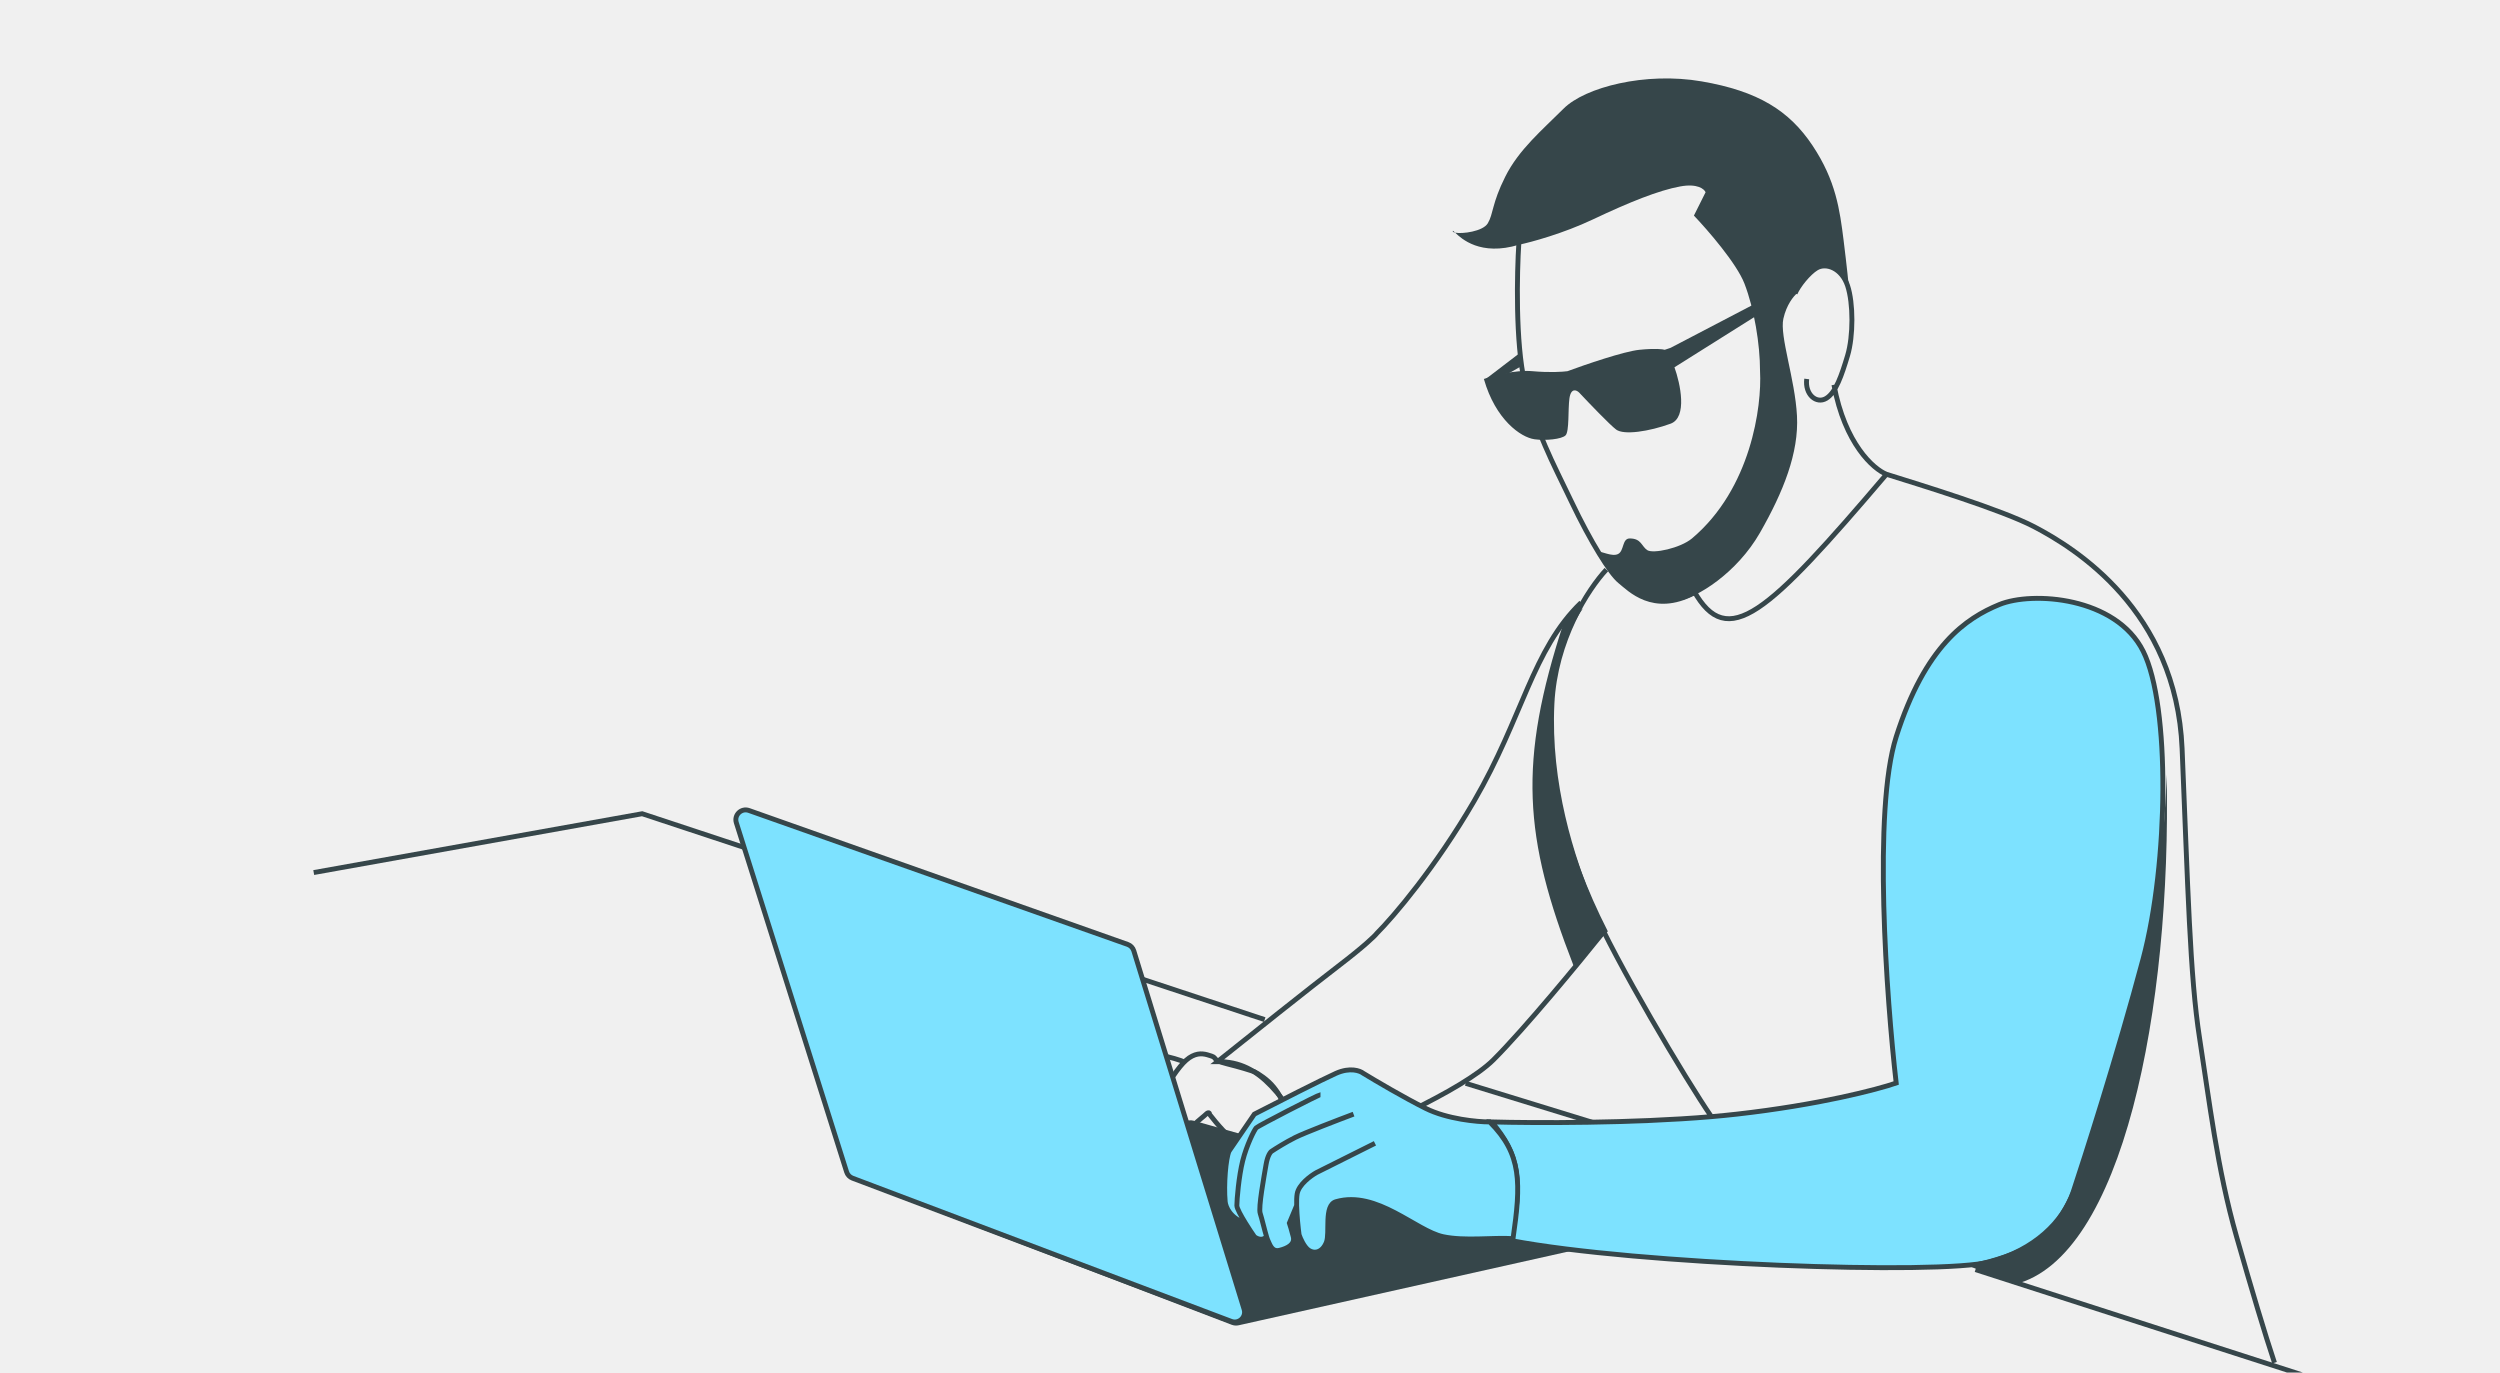
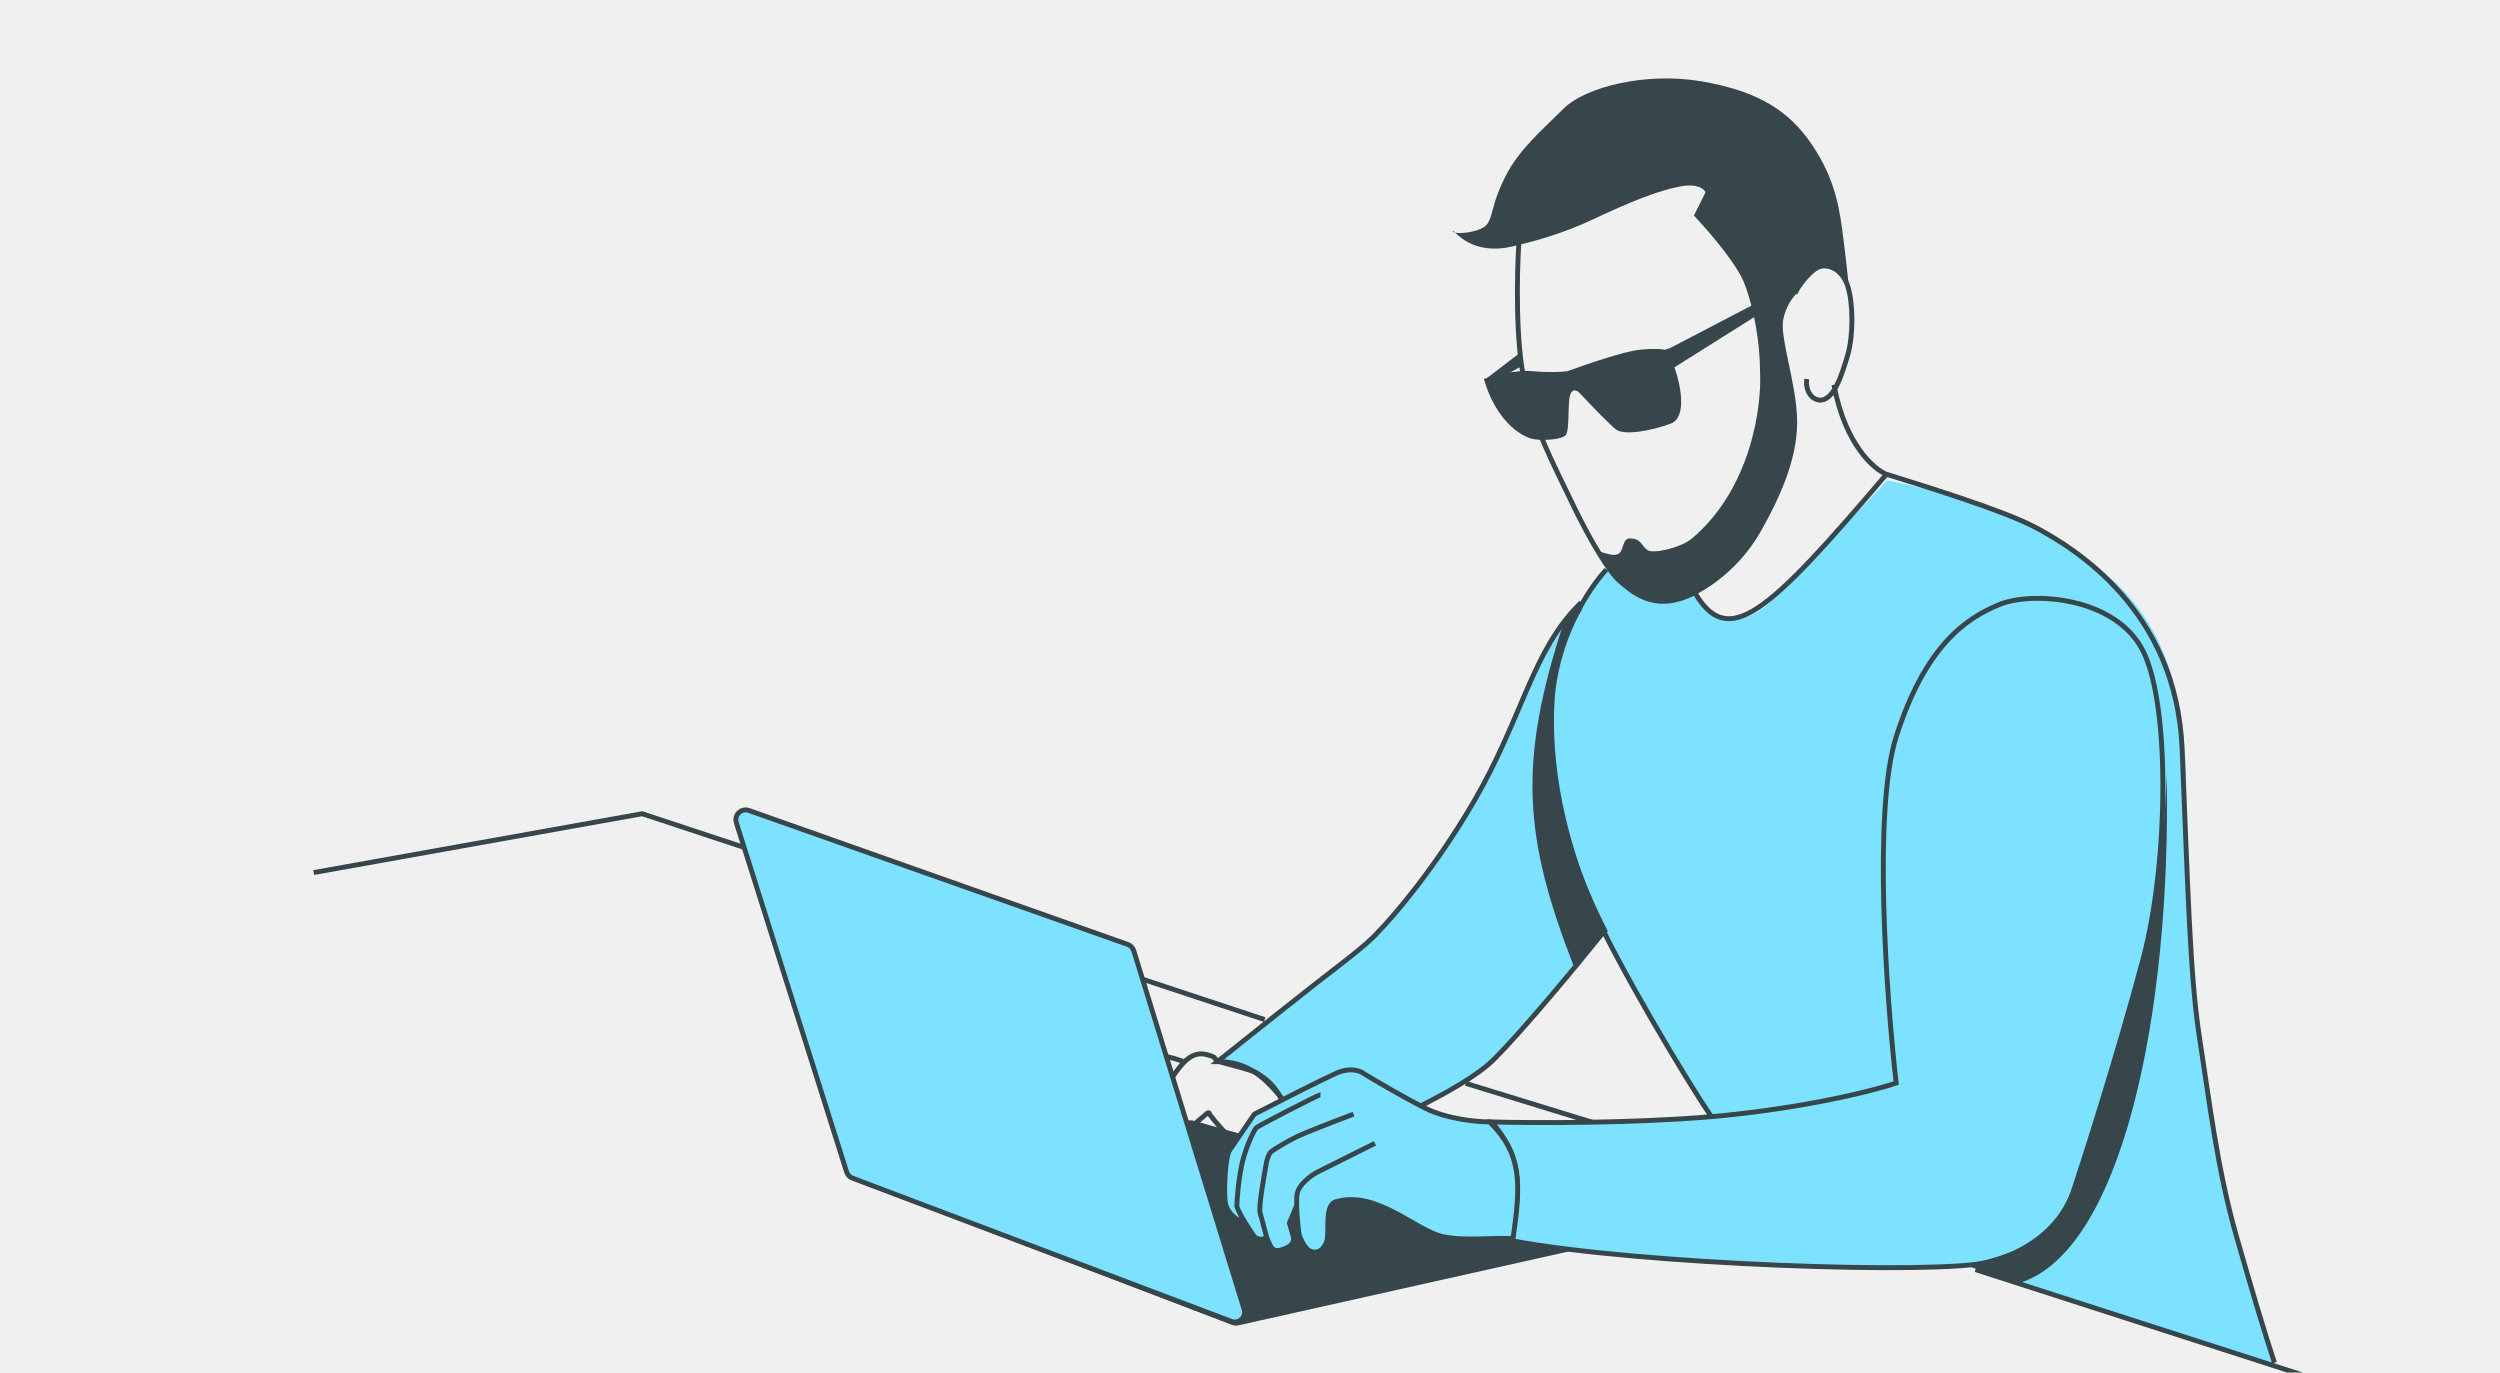
<svg xmlns="http://www.w3.org/2000/svg" width="255" height="140" viewBox="0 0 255 140" fill="none">
  <g clip-path="url(#clip0_465_896)">
+     <path d="M136.475 98.566C133.777 100.629 127.151 105.906 124.175 108.287C128.771 108.234 130.759 111.959 134.491 117.412C139.12 115.627 149.171 111.263 152.345 108.088C155.519 104.914 161.074 98.169 163.455 95.194C155.019 78.148 158.485 65.608 161.273 61.468C156.313 66.23 155.321 73.173 150.362 81.704C146.394 88.528 142.096 93.54 140.442 95.194C140.244 95.458 139.173 96.503 136.475 98.566Z" fill="#7DE2FF" />
+     <path d="M159 82.5C161 92.5 170.167 107.667 174.5 114L177.5 121.5L232 139.5C230.667 135.333 227.7 125.6 226.5 120C225 113 223 99 223 80.5C223 62 214.5 58.5 210 55C206.4 52.2 196.833 49.833 192.5 49C190.333 51.333 185 57 181 61C177 65 174 62.667 173 61L167 55C166 55.833 163.7 57.9 162.5 59.5C161 61.5 156.5 70 159 82.5Z" fill="#7DE2FF" />
    <path d="M115.446 111.69C115.843 111.095 116.676 109.746 116.835 109.111C117.033 108.318 118.025 107.722 118.62 107.722C119.097 107.722 120.538 108.185 120.803 108.318M117.43 115.459C117.496 114.666 117.867 112.682 118.819 111.095C120.009 109.111 120.803 108.119 121.596 107.722C122.39 107.326 122.985 107.524 123.58 107.722C124.175 107.921 123.58 108.119 125.167 108.516C126.437 108.833 127.548 109.177 127.944 109.31C128.341 109.508 129.293 110.103 129.928 110.897C130.563 111.69 130.722 112.153 130.722 112.285M120.009 120.816C120.406 119.295 121.239 116.094 121.398 115.459C121.596 114.666 122.588 114.071 122.985 113.674C123.302 113.357 123.382 113.542 123.382 113.674C124.043 114.534 125.564 116.332 126.357 116.65" stroke="#36464A" stroke-width="0.5" />
    <path d="M32 89L65.5 83L129 104M246.5 144L201.5 129.5" stroke="#36464A" stroke-width="0.5" />
    <path d="M149.5 110.5L162.5 114.5" stroke="#36464A" stroke-width="0.5" />
    <path d="M161.273 61.468C156.313 66.23 155.321 73.173 150.362 81.704C146.394 88.528 142.096 93.54 140.442 95.194C140.244 95.458 139.173 96.503 136.475 98.566C133.777 100.629 127.151 105.906 124.175 108.287C128.771 108.234 130.759 111.959 134.491 117.412C139.12 115.627 149.171 111.263 152.345 108.088C155.52 104.914 161.074 98.169 163.455 95.194" stroke="#36464A" stroke-width="0.5" />
    <path d="M172.779 60.278C176.223 66.379 180.207 62.718 192.419 48.375M192.419 48.375C195.791 49.433 204.163 51.986 207.496 53.732C211.662 55.914 221.978 62.262 222.573 76.347C223.168 90.432 223.366 99.558 224.358 105.906C225.35 112.254 226.144 119.198 228.128 126.141C229.715 131.696 231.008 136.024 232 139M192.419 48.375C191.096 47.846 188.173 45.281 187.062 39.25M183.095 29.926C183.425 29.132 184.483 27.823 185.277 27.347C186.269 26.752 187.856 27.347 188.451 29.132C189.046 30.918 189.046 34.29 188.451 36.274C187.856 38.258 187.261 40.043 186.269 40.638C185.277 41.233 184.087 40.242 184.285 38.654" stroke="#36464A" stroke-width="0.5" />
    <path d="M154.924 24.768C154.726 27.81 154.567 34.925 155.52 39.051C156.71 44.209 158.297 46.987 160.281 51.153C162.265 55.319 164.248 58.493 165.24 59.286C166.232 60.08 168.613 62.659 172.779 60.477" stroke="#36464A" stroke-width="0.5" />
    <path d="M162.463 22.387C159.448 23.816 156.181 24.702 154.924 24.966C150.993 26.151 149.056 24.336 148.422 23.73C148.27 23.698 148.179 23.647 148.179 23.578C148.179 23.495 148.256 23.571 148.422 23.73C149.144 23.881 151.259 23.603 151.75 22.784C152.345 21.792 152.147 20.8 153.536 18.023C154.924 15.245 157.305 13.262 159.487 11.079C161.669 8.897 167.819 7.31 173.572 8.302C179.325 9.294 182.5 11.278 184.88 14.849C187.261 18.42 187.658 21.395 188.054 24.57C188.372 27.109 188.583 29.198 188.649 29.926C188.517 29.463 188.134 28.418 187.658 27.942C187.062 27.347 186.666 27.148 185.674 27.148C184.88 27.148 183.756 29 183.293 29.926C182.962 30.19 182.222 31.076 181.904 32.505C181.508 34.29 183.095 38.655 183.293 42.424C183.491 46.193 181.904 50.161 179.524 54.327C177.143 58.493 173.053 60.991 171.192 61.27C167.224 61.865 164.659 59.554 163.058 56.311C163.323 56.178 164.407 56.826 165.042 56.509C165.677 56.192 165.439 54.922 166.232 54.922C167.422 54.922 167.422 55.715 168.018 56.112C168.613 56.509 171.39 55.914 172.58 54.922C178.611 49.843 179.722 41.432 179.524 37.861C179.524 35.084 178.929 31.513 177.937 28.934C177.143 26.871 174.167 23.445 172.779 21.991L173.969 19.61C173.837 19.279 173.136 18.697 171.39 19.015C169.208 19.412 166.232 20.602 162.463 22.387Z" fill="#36464A" />
    <path d="M156.313 37.861C154.567 37.702 152.279 38.324 151.354 38.655C152.544 42.821 155.123 44.606 156.511 44.804C157.622 44.963 159.289 44.804 159.686 44.408C160.082 44.011 159.924 41.749 160.082 40.638C160.241 39.528 160.81 39.779 161.074 40.043C162.066 41.101 164.209 43.336 164.844 43.813C165.637 44.408 168.216 44.011 170.398 43.217C172.144 42.583 171.39 39.117 170.795 37.464L183.095 29.727L183.69 28.537L170.398 35.48L169.803 35.679C169.605 35.613 168.811 35.52 167.224 35.679C165.637 35.838 161.669 37.2 159.884 37.861C159.421 37.927 158.059 38.02 156.313 37.861Z" fill="#36464A" />
    <path d="M154.924 36.076L151.552 38.655L153.932 38.059L155.321 37.266L154.924 36.076Z" fill="#36464A" />
    <path d="M121.292 114.529C121.429 114.51 121.569 114.519 121.702 114.557L160.193 125.425C161.192 125.707 161.153 127.137 160.14 127.363L126.294 134.934C126.102 134.977 125.902 134.963 125.718 134.892L89.131 120.89C88.165 120.52 88.327 119.107 89.351 118.965L121.292 114.529Z" fill="#36464A" stroke="#36464A" stroke-width="0.5" />
    <path d="M75.104 83.913C74.856 83.126 75.613 82.394 76.391 82.669L115.026 96.332C115.324 96.438 115.555 96.678 115.648 96.981L126.9 133.549C127.144 134.343 126.368 135.072 125.59 134.778L86.954 120.172C86.667 120.063 86.446 119.829 86.354 119.537L75.104 83.913Z" fill="#7DE2FF" stroke="#36464A" stroke-width="0.5" />
    <path d="M193.411 110.469C191.493 111.13 185.555 112.691 177.143 113.643C176.313 113.737 175.45 113.822 174.564 113.898C166.478 114.589 156.498 114.556 152.147 114.437C154.95 117.711 155.345 120.389 154.131 126.538C167.021 128.994 197.85 130.062 202.933 128.72C207.54 127.504 210.471 124.554 211.463 121.579C212.455 118.603 216.026 107.493 218.605 97.773C221.184 88.052 221.382 71.983 218.605 66.428C215.828 60.873 207.297 60.278 203.925 61.667C200.552 63.056 196.386 65.833 193.411 75.157C191.03 82.616 192.419 101.806 193.411 110.469Z" fill="#7DE2FF" />
    <path d="M163.852 58.096C162 60.08 158.614 65.278 158.297 71.785C157.9 79.918 160.281 87.457 162.463 92.615C164.645 97.773 171.985 110.184 174.564 113.898M174.564 113.898C166.478 114.589 156.498 114.556 152.147 114.437C154.95 117.711 155.345 120.389 154.131 126.538C167.021 128.994 197.85 130.062 202.933 128.72C207.54 127.504 210.471 124.554 211.463 121.579C212.455 118.603 216.026 107.493 218.605 97.773C221.184 88.052 221.382 71.983 218.605 66.428C215.828 60.873 207.297 60.278 203.925 61.667C200.552 63.056 196.386 65.833 193.411 75.157C191.03 82.616 192.419 101.806 193.411 110.469C191.493 111.13 185.555 112.691 177.143 113.643C176.313 113.737 175.45 113.822 174.564 113.898Z" stroke="#36464A" stroke-width="0.5" />
    <path d="M133.499 127.53C133.023 127.213 132.639 126.34 132.507 125.943C132.416 125.261 132.282 123.999 132.258 122.967L131.515 124.753C131.581 124.951 131.753 125.507 131.912 126.141C132.11 126.935 131.317 127.332 130.523 127.53C129.73 127.728 129.531 126.935 129.333 126.538C129.292 126.457 129.243 126.317 129.189 126.141C128.757 126.617 128.179 126.34 127.944 126.141C127.7 125.789 127.357 125.273 127.036 124.753C125.489 124.277 125.013 123.099 124.969 122.57C124.81 120.825 125.035 118.14 125.365 117.413L127.944 113.643C130.127 112.519 134.848 110.112 136.276 109.477C137.705 108.842 138.723 109.213 139.054 109.477C140.244 110.205 143.18 111.937 145.402 113.048C147.624 114.159 150.692 114.437 151.949 114.437C155.261 117.741 155.134 120.713 154.329 126.34C152.279 126.207 149.409 126.617 147.187 126.141C144.41 125.546 140.442 121.38 136.276 122.57C134.997 122.936 135.681 125.745 135.284 126.737C134.888 127.728 134.094 127.927 133.499 127.53Z" fill="#7DE2FF" />
    <path d="M140.244 116.619L134.293 119.595C133.697 119.925 132.467 120.825 132.309 121.777C132.259 122.075 132.247 122.497 132.258 122.967M138.062 113.643C136.475 114.238 133.063 115.548 132.11 116.024C131.158 116.5 130.127 117.148 129.73 117.413C129.598 117.479 129.293 117.849 129.135 118.801C128.936 119.991 128.341 123.166 128.539 123.761C128.697 124.234 128.98 125.459 129.189 126.141M132.258 122.967C132.282 123.999 132.416 125.261 132.507 125.943C132.639 126.34 133.023 127.213 133.499 127.53C134.094 127.927 134.888 127.728 135.284 126.737C135.681 125.745 134.997 122.936 136.276 122.57C140.442 121.38 144.41 125.546 147.187 126.141C149.409 126.617 152.279 126.207 154.329 126.34C155.134 120.713 155.261 117.741 151.949 114.437C150.692 114.437 147.624 114.159 145.402 113.048C143.18 111.937 140.244 110.205 139.054 109.477C138.723 109.213 137.705 108.842 136.276 109.477C134.848 110.112 130.127 112.519 127.944 113.643L125.365 117.413C125.035 118.14 124.81 120.825 124.969 122.57C125.013 123.099 125.489 124.277 127.036 124.753M132.258 122.967L131.515 124.753C131.581 124.951 131.753 125.507 131.912 126.141C132.11 126.935 131.317 127.332 130.523 127.53C129.73 127.728 129.531 126.935 129.333 126.538C129.292 126.457 129.243 126.317 129.189 126.141M134.689 111.659C134.491 111.659 128.341 114.834 128.143 115.032C127.944 115.23 127.151 116.817 126.754 118.404C126.357 119.991 126.159 122.372 126.159 122.967C126.159 123.248 126.574 124.004 127.036 124.753M129.189 126.141C128.757 126.617 128.179 126.34 127.944 126.141C127.7 125.789 127.357 125.273 127.036 124.753" stroke="#36464A" stroke-width="0.5" />
    <path d="M205.5 131L200.5 129C210 127 210.8 124.5 214.5 111.5C216.956 102.873 220.322 97 221 79C221.5 103 216.494 128.299 205.5 131Z" fill="#36464A" />
    <path d="M164 95L160.5 98.5C155.407 85.393 154.823 77.775 159.5 63.5C160.672 61.938 161.144 62.473 161.476 62.034C161.484 62.023 161.492 62.011 161.5 62C161.492 62.012 161.484 62.023 161.476 62.034C158.58 66.134 155.178 77.66 164 95Z" fill="#36464A" />
  </g>
  <defs>
    <clipPath id="clip0_465_896">
      <path d="M0 4C0 1.791 1.791 0 4 0H251C253.209 0 255 1.791 255 4V136C255 138.209 253.209 140 251 140H4C1.791 140 0 138.209 0 136V4Z" fill="white" />
    </clipPath>
  </defs>
</svg>
